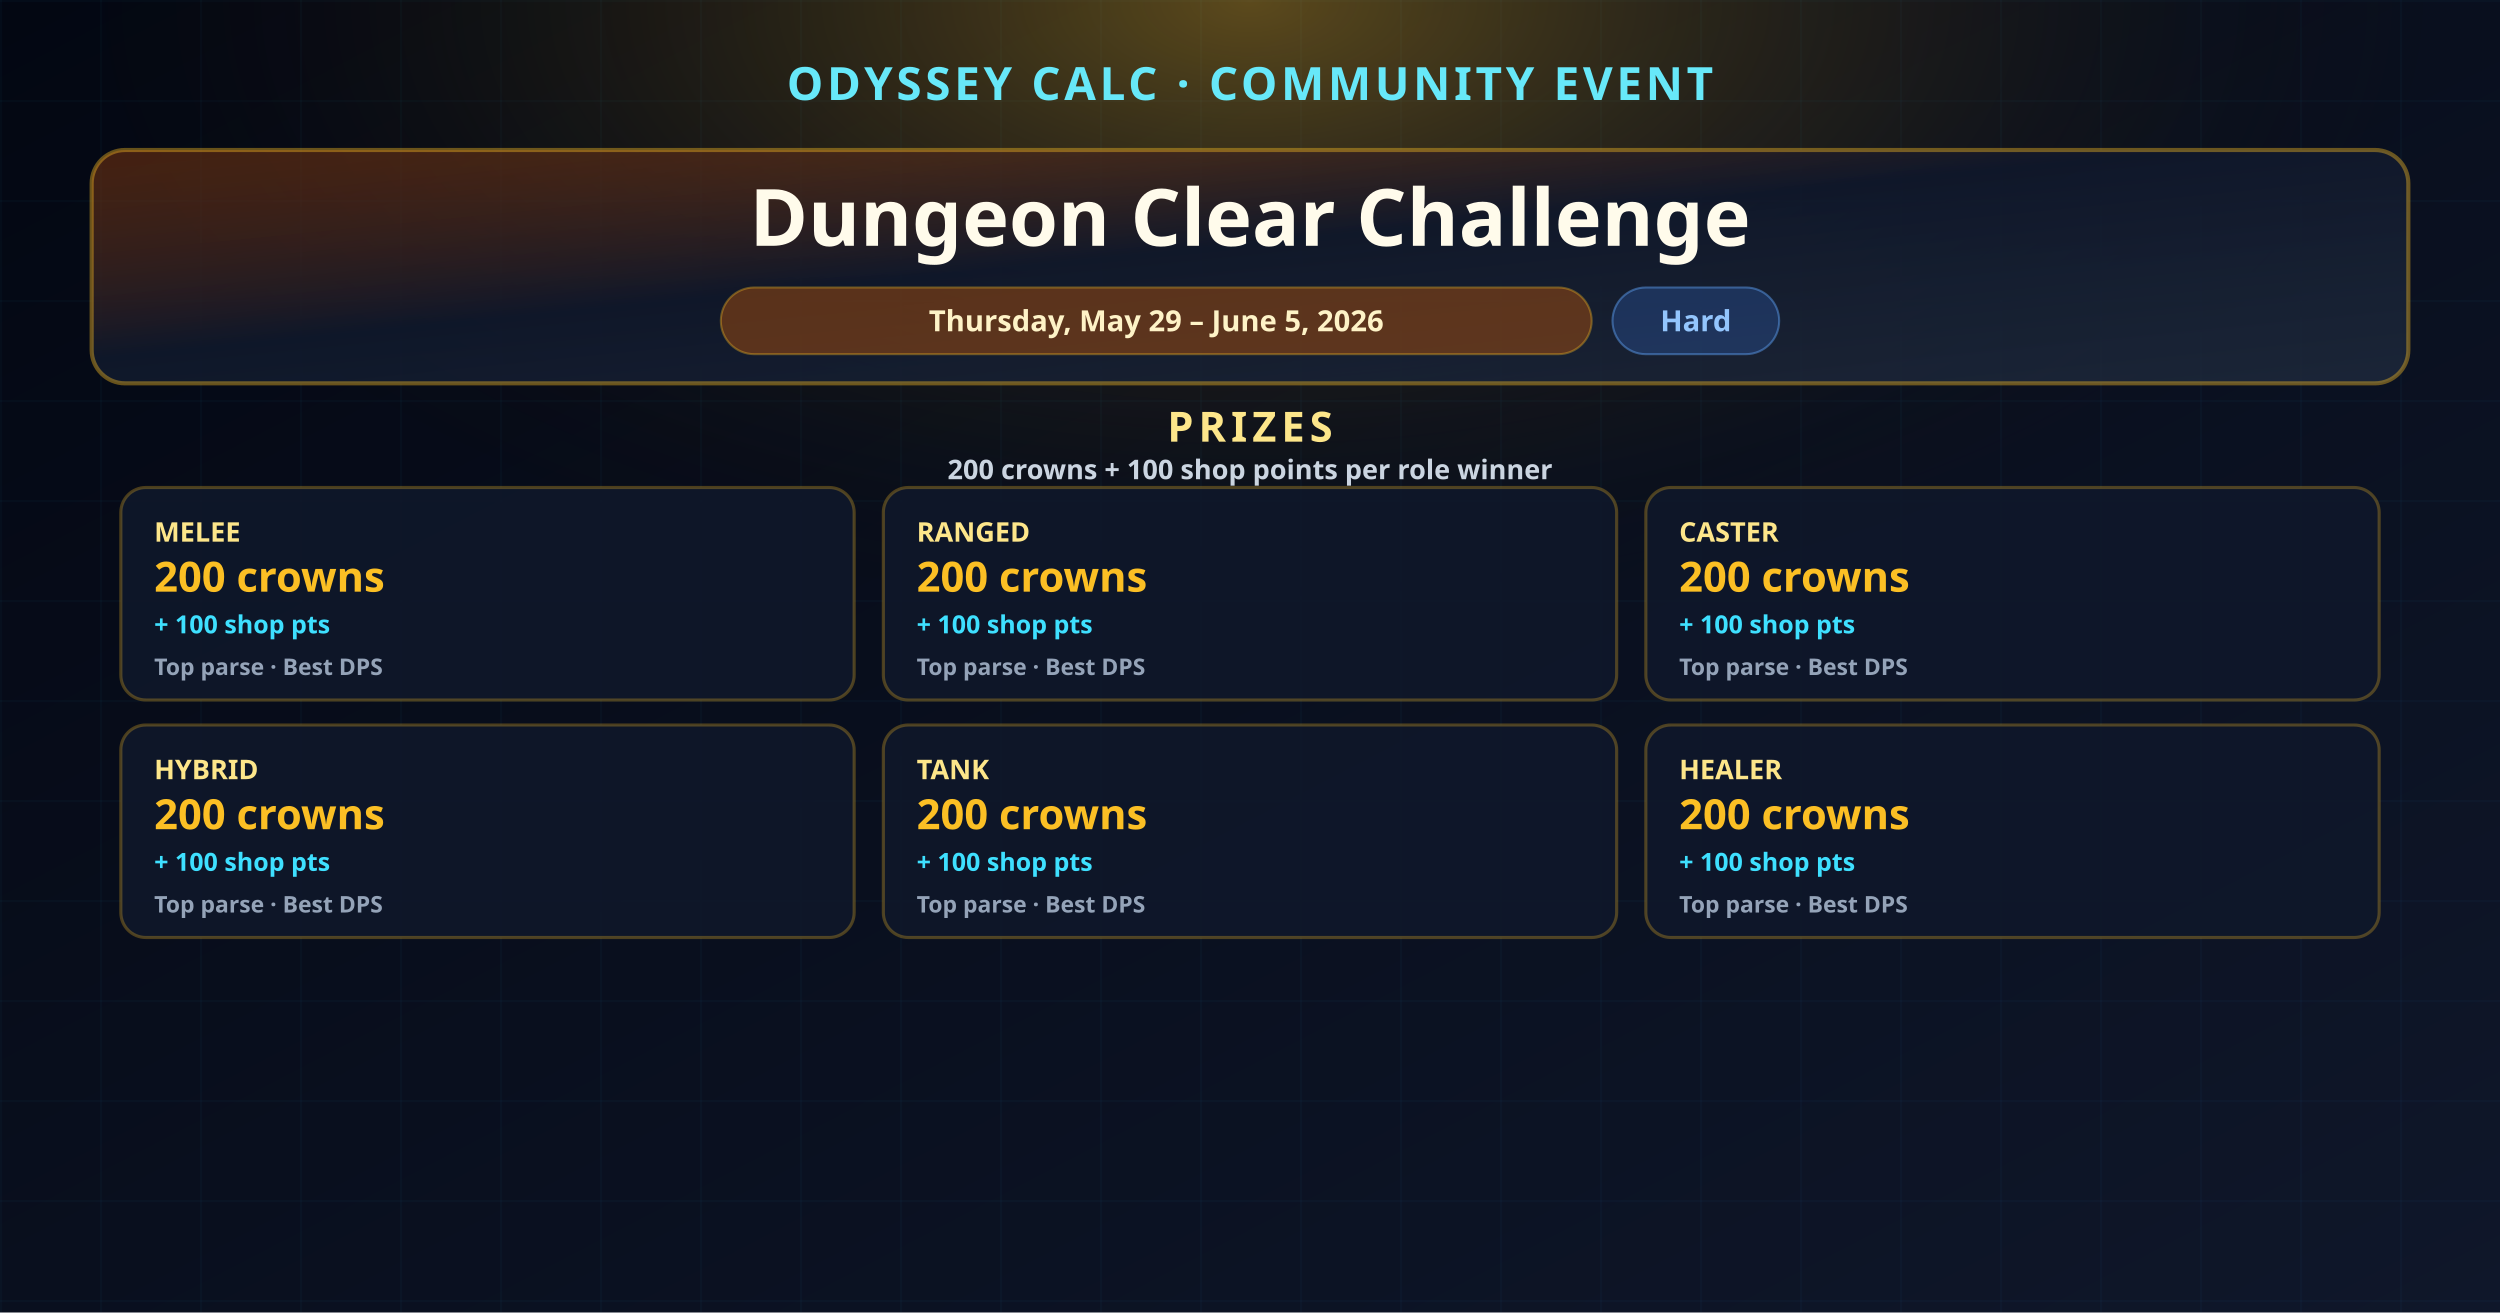
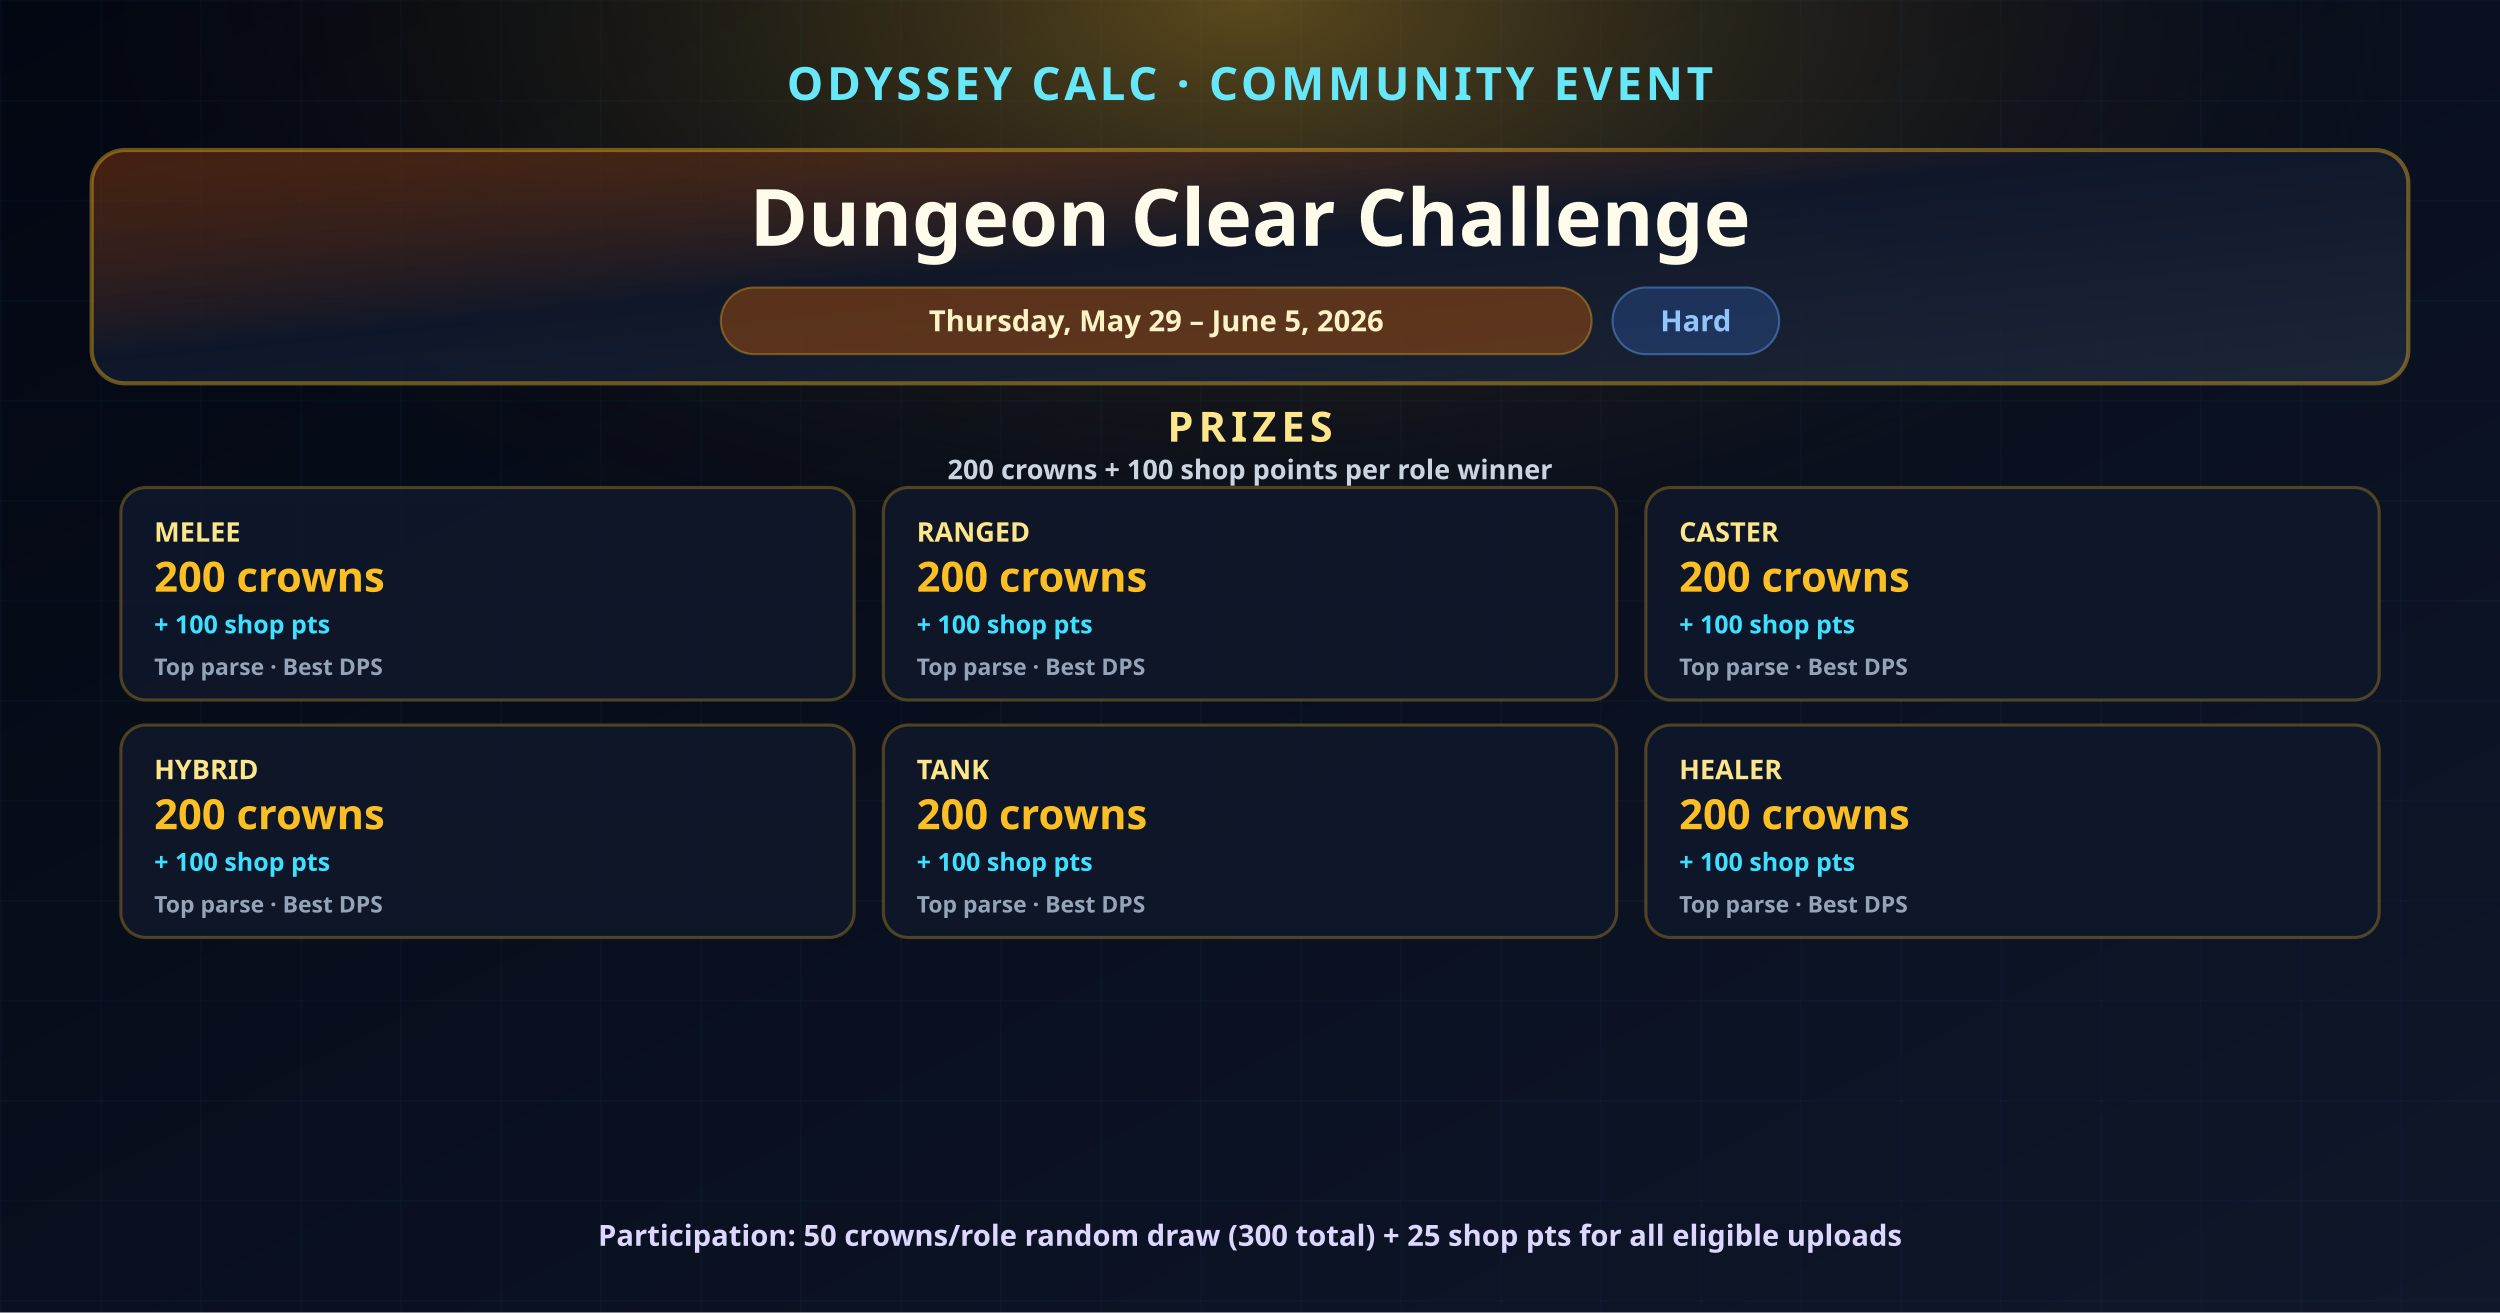
<svg xmlns="http://www.w3.org/2000/svg" width="1200" height="630" viewBox="0 0 1200 630">
  <defs>
    <linearGradient id="bg" x1="0%" y1="0%" x2="100%" y2="100%">
      <stop offset="0%" stop-color="#030712" />
      <stop offset="100%" stop-color="#0f172a" />
    </linearGradient>
    <linearGradient id="hero" x1="0%" y1="0%" x2="100%" y2="100%">
      <stop offset="0%" stop-color="rgba(120,53,15,.55)" />
      <stop offset="45%" stop-color="rgba(15,23,42,.95)" />
      <stop offset="100%" stop-color="rgba(30,41,59,.85)" />
    </linearGradient>
    <radialGradient id="glow" cx="50%" cy="0%" r="70%">
      <stop offset="0%" stop-color="rgba(251,191,36,.35)" />
      <stop offset="70%" stop-color="transparent" />
    </radialGradient>
  </defs>
  <rect width="1200" height="630" fill="url(#bg)" />
  <g stroke="rgba(56,189,248,0.03)" stroke-width="1">
    <line x1="0.5" y1="0" x2="0.5" y2="630" />
    <line x1="48.5" y1="0" x2="48.5" y2="630" />
    <line x1="96.5" y1="0" x2="96.5" y2="630" />
    <line x1="144.5" y1="0" x2="144.5" y2="630" />
    <line x1="192.5" y1="0" x2="192.5" y2="630" />
    <line x1="240.5" y1="0" x2="240.5" y2="630" />
    <line x1="288.5" y1="0" x2="288.5" y2="630" />
    <line x1="336.5" y1="0" x2="336.5" y2="630" />
    <line x1="384.5" y1="0" x2="384.5" y2="630" />
    <line x1="432.5" y1="0" x2="432.5" y2="630" />
    <line x1="480.5" y1="0" x2="480.5" y2="630" />
    <line x1="528.5" y1="0" x2="528.5" y2="630" />
    <line x1="576.5" y1="0" x2="576.5" y2="630" />
    <line x1="624.5" y1="0" x2="624.5" y2="630" />
    <line x1="672.5" y1="0" x2="672.5" y2="630" />
    <line x1="720.5" y1="0" x2="720.5" y2="630" />
    <line x1="768.5" y1="0" x2="768.5" y2="630" />
    <line x1="816.5" y1="0" x2="816.5" y2="630" />
    <line x1="864.5" y1="0" x2="864.5" y2="630" />
    <line x1="912.5" y1="0" x2="912.5" y2="630" />
    <line x1="960.5" y1="0" x2="960.5" y2="630" />
    <line x1="1008.5" y1="0" x2="1008.5" y2="630" />
    <line x1="1056.5" y1="0" x2="1056.5" y2="630" />
    <line x1="1104.5" y1="0" x2="1104.5" y2="630" />
    <line x1="1152.5" y1="0" x2="1152.5" y2="630" />
    <line x1="1200.5" y1="0" x2="1200.5" y2="630" />
    <line x1="0" y1="0.5" x2="1200" y2="0.5" />
    <line x1="0" y1="48.5" x2="1200" y2="48.5" />
    <line x1="0" y1="96.5" x2="1200" y2="96.5" />
    <line x1="0" y1="144.5" x2="1200" y2="144.5" />
    <line x1="0" y1="192.5" x2="1200" y2="192.5" />
    <line x1="0" y1="240.5" x2="1200" y2="240.5" />
    <line x1="0" y1="288.5" x2="1200" y2="288.5" />
    <line x1="0" y1="336.5" x2="1200" y2="336.5" />
    <line x1="0" y1="384.5" x2="1200" y2="384.5" />
    <line x1="0" y1="432.5" x2="1200" y2="432.5" />
    <line x1="0" y1="480.5" x2="1200" y2="480.5" />
    <line x1="0" y1="528.5" x2="1200" y2="528.5" />
    <line x1="0" y1="576.5" x2="1200" y2="576.5" />
    <line x1="0" y1="624.5" x2="1200" y2="624.5" />
  </g>
  <rect width="1200" height="630" fill="url(#glow)" />
  <text x="600" y="48" text-anchor="middle" fill="#67e8f9" font-family="Segoe UI, system-ui, sans-serif" font-size="22" font-weight="700" letter-spacing="0.08em">ODYSSEY CALC · COMMUNITY EVENT</text>
  <rect x="44" y="72" width="1112" height="112" rx="16" fill="url(#hero)" stroke="rgba(251,191,36,.4)" stroke-width="2" />
  <text x="600" y="118" text-anchor="middle" fill="#fffbeb" font-family="Segoe UI, system-ui, sans-serif" font-size="38" font-weight="800">Dungeon Clear Challenge</text>
  <rect x="346" y="138" width="418" height="32" rx="16" fill="rgba(180,83,9,.45)" stroke="rgba(251,191,36,.35)" />
  <text x="555" y="159" text-anchor="middle" fill="#fef3c7" font-family="Segoe UI, system-ui, sans-serif" font-size="14" font-weight="700">Thursday, May 29 – June 5, 2026</text>
  <rect x="774" y="138" width="80" height="32" rx="16" fill="rgba(59,130,246,.22)" stroke="rgba(96,165,250,.45)" />
  <text x="814" y="159" text-anchor="middle" fill="#93c5fd" font-family="Segoe UI, system-ui, sans-serif" font-size="14" font-weight="700">Hard</text>
  <text x="600" y="212" text-anchor="middle" fill="#fde68a" font-family="Segoe UI, system-ui, sans-serif" font-size="20" font-weight="700" letter-spacing="0.12em">PRIZES</text>
  <text x="600" y="230" text-anchor="middle" fill="#cbd5e1" font-family="Segoe UI, system-ui, sans-serif" font-size="13" font-weight="600">200 crowns + 100 shop points per role winner</text>
  <g>
    <rect x="58" y="234" width="352" height="102" rx="12" fill="rgba(15,23,42,.92)" stroke="rgba(251,191,36,.28)" stroke-width="1.5" />
    <text x="74" y="260" fill="#fde68a" font-family="Segoe UI, system-ui, sans-serif" font-size="13" font-weight="700">MELEE</text>
    <text x="74" y="284" fill="#fbbf24" font-family="Segoe UI, system-ui, sans-serif" font-size="20" font-weight="800">200 crowns</text>
    <text x="74" y="304" fill="#3ee0ff" font-family="Segoe UI, system-ui, sans-serif" font-size="12" font-weight="700">+ 100 shop pts</text>
    <text x="74" y="324" fill="#94a3b8" font-family="Segoe UI, system-ui, sans-serif" font-size="11" font-weight="600">Top parse · Best DPS</text>
  </g>
  <g>
    <rect x="424" y="234" width="352" height="102" rx="12" fill="rgba(15,23,42,.92)" stroke="rgba(251,191,36,.28)" stroke-width="1.5" />
    <text x="440" y="260" fill="#fde68a" font-family="Segoe UI, system-ui, sans-serif" font-size="13" font-weight="700">RANGED</text>
    <text x="440" y="284" fill="#fbbf24" font-family="Segoe UI, system-ui, sans-serif" font-size="20" font-weight="800">200 crowns</text>
    <text x="440" y="304" fill="#3ee0ff" font-family="Segoe UI, system-ui, sans-serif" font-size="12" font-weight="700">+ 100 shop pts</text>
    <text x="440" y="324" fill="#94a3b8" font-family="Segoe UI, system-ui, sans-serif" font-size="11" font-weight="600">Top parse · Best DPS</text>
  </g>
  <g>
    <rect x="790" y="234" width="352" height="102" rx="12" fill="rgba(15,23,42,.92)" stroke="rgba(251,191,36,.28)" stroke-width="1.5" />
    <text x="806" y="260" fill="#fde68a" font-family="Segoe UI, system-ui, sans-serif" font-size="13" font-weight="700">CASTER</text>
    <text x="806" y="284" fill="#fbbf24" font-family="Segoe UI, system-ui, sans-serif" font-size="20" font-weight="800">200 crowns</text>
    <text x="806" y="304" fill="#3ee0ff" font-family="Segoe UI, system-ui, sans-serif" font-size="12" font-weight="700">+ 100 shop pts</text>
    <text x="806" y="324" fill="#94a3b8" font-family="Segoe UI, system-ui, sans-serif" font-size="11" font-weight="600">Top parse · Best DPS</text>
  </g>
  <g>
    <rect x="58" y="348" width="352" height="102" rx="12" fill="rgba(15,23,42,.92)" stroke="rgba(251,191,36,.28)" stroke-width="1.5" />
    <text x="74" y="374" fill="#fde68a" font-family="Segoe UI, system-ui, sans-serif" font-size="13" font-weight="700">HYBRID</text>
    <text x="74" y="398" fill="#fbbf24" font-family="Segoe UI, system-ui, sans-serif" font-size="20" font-weight="800">200 crowns</text>
    <text x="74" y="418" fill="#3ee0ff" font-family="Segoe UI, system-ui, sans-serif" font-size="12" font-weight="700">+ 100 shop pts</text>
    <text x="74" y="438" fill="#94a3b8" font-family="Segoe UI, system-ui, sans-serif" font-size="11" font-weight="600">Top parse · Best DPS</text>
  </g>
  <g>
    <rect x="424" y="348" width="352" height="102" rx="12" fill="rgba(15,23,42,.92)" stroke="rgba(251,191,36,.28)" stroke-width="1.5" />
    <text x="440" y="374" fill="#fde68a" font-family="Segoe UI, system-ui, sans-serif" font-size="13" font-weight="700">TANK</text>
    <text x="440" y="398" fill="#fbbf24" font-family="Segoe UI, system-ui, sans-serif" font-size="20" font-weight="800">200 crowns</text>
    <text x="440" y="418" fill="#3ee0ff" font-family="Segoe UI, system-ui, sans-serif" font-size="12" font-weight="700">+ 100 shop pts</text>
    <text x="440" y="438" fill="#94a3b8" font-family="Segoe UI, system-ui, sans-serif" font-size="11" font-weight="600">Top parse · Best DPS</text>
  </g>
  <g>
    <rect x="790" y="348" width="352" height="102" rx="12" fill="rgba(15,23,42,.92)" stroke="rgba(251,191,36,.28)" stroke-width="1.5" />
    <text x="806" y="374" fill="#fde68a" font-family="Segoe UI, system-ui, sans-serif" font-size="13" font-weight="700">HEALER</text>
    <text x="806" y="398" fill="#fbbf24" font-family="Segoe UI, system-ui, sans-serif" font-size="20" font-weight="800">200 crowns</text>
    <text x="806" y="418" fill="#3ee0ff" font-family="Segoe UI, system-ui, sans-serif" font-size="12" font-weight="700">+ 100 shop pts</text>
    <text x="806" y="438" fill="#94a3b8" font-family="Segoe UI, system-ui, sans-serif" font-size="11" font-weight="600">Top parse · Best DPS</text>
  </g>
+   <text x="600" y="598" text-anchor="middle" fill="#ddd6fe" font-family="Segoe UI, system-ui, sans-serif" font-size="14" font-weight="700">Participation: 50 crowns/role random draw (300 total) + 25 shop pts for all eligible uploads</text>
</svg>
